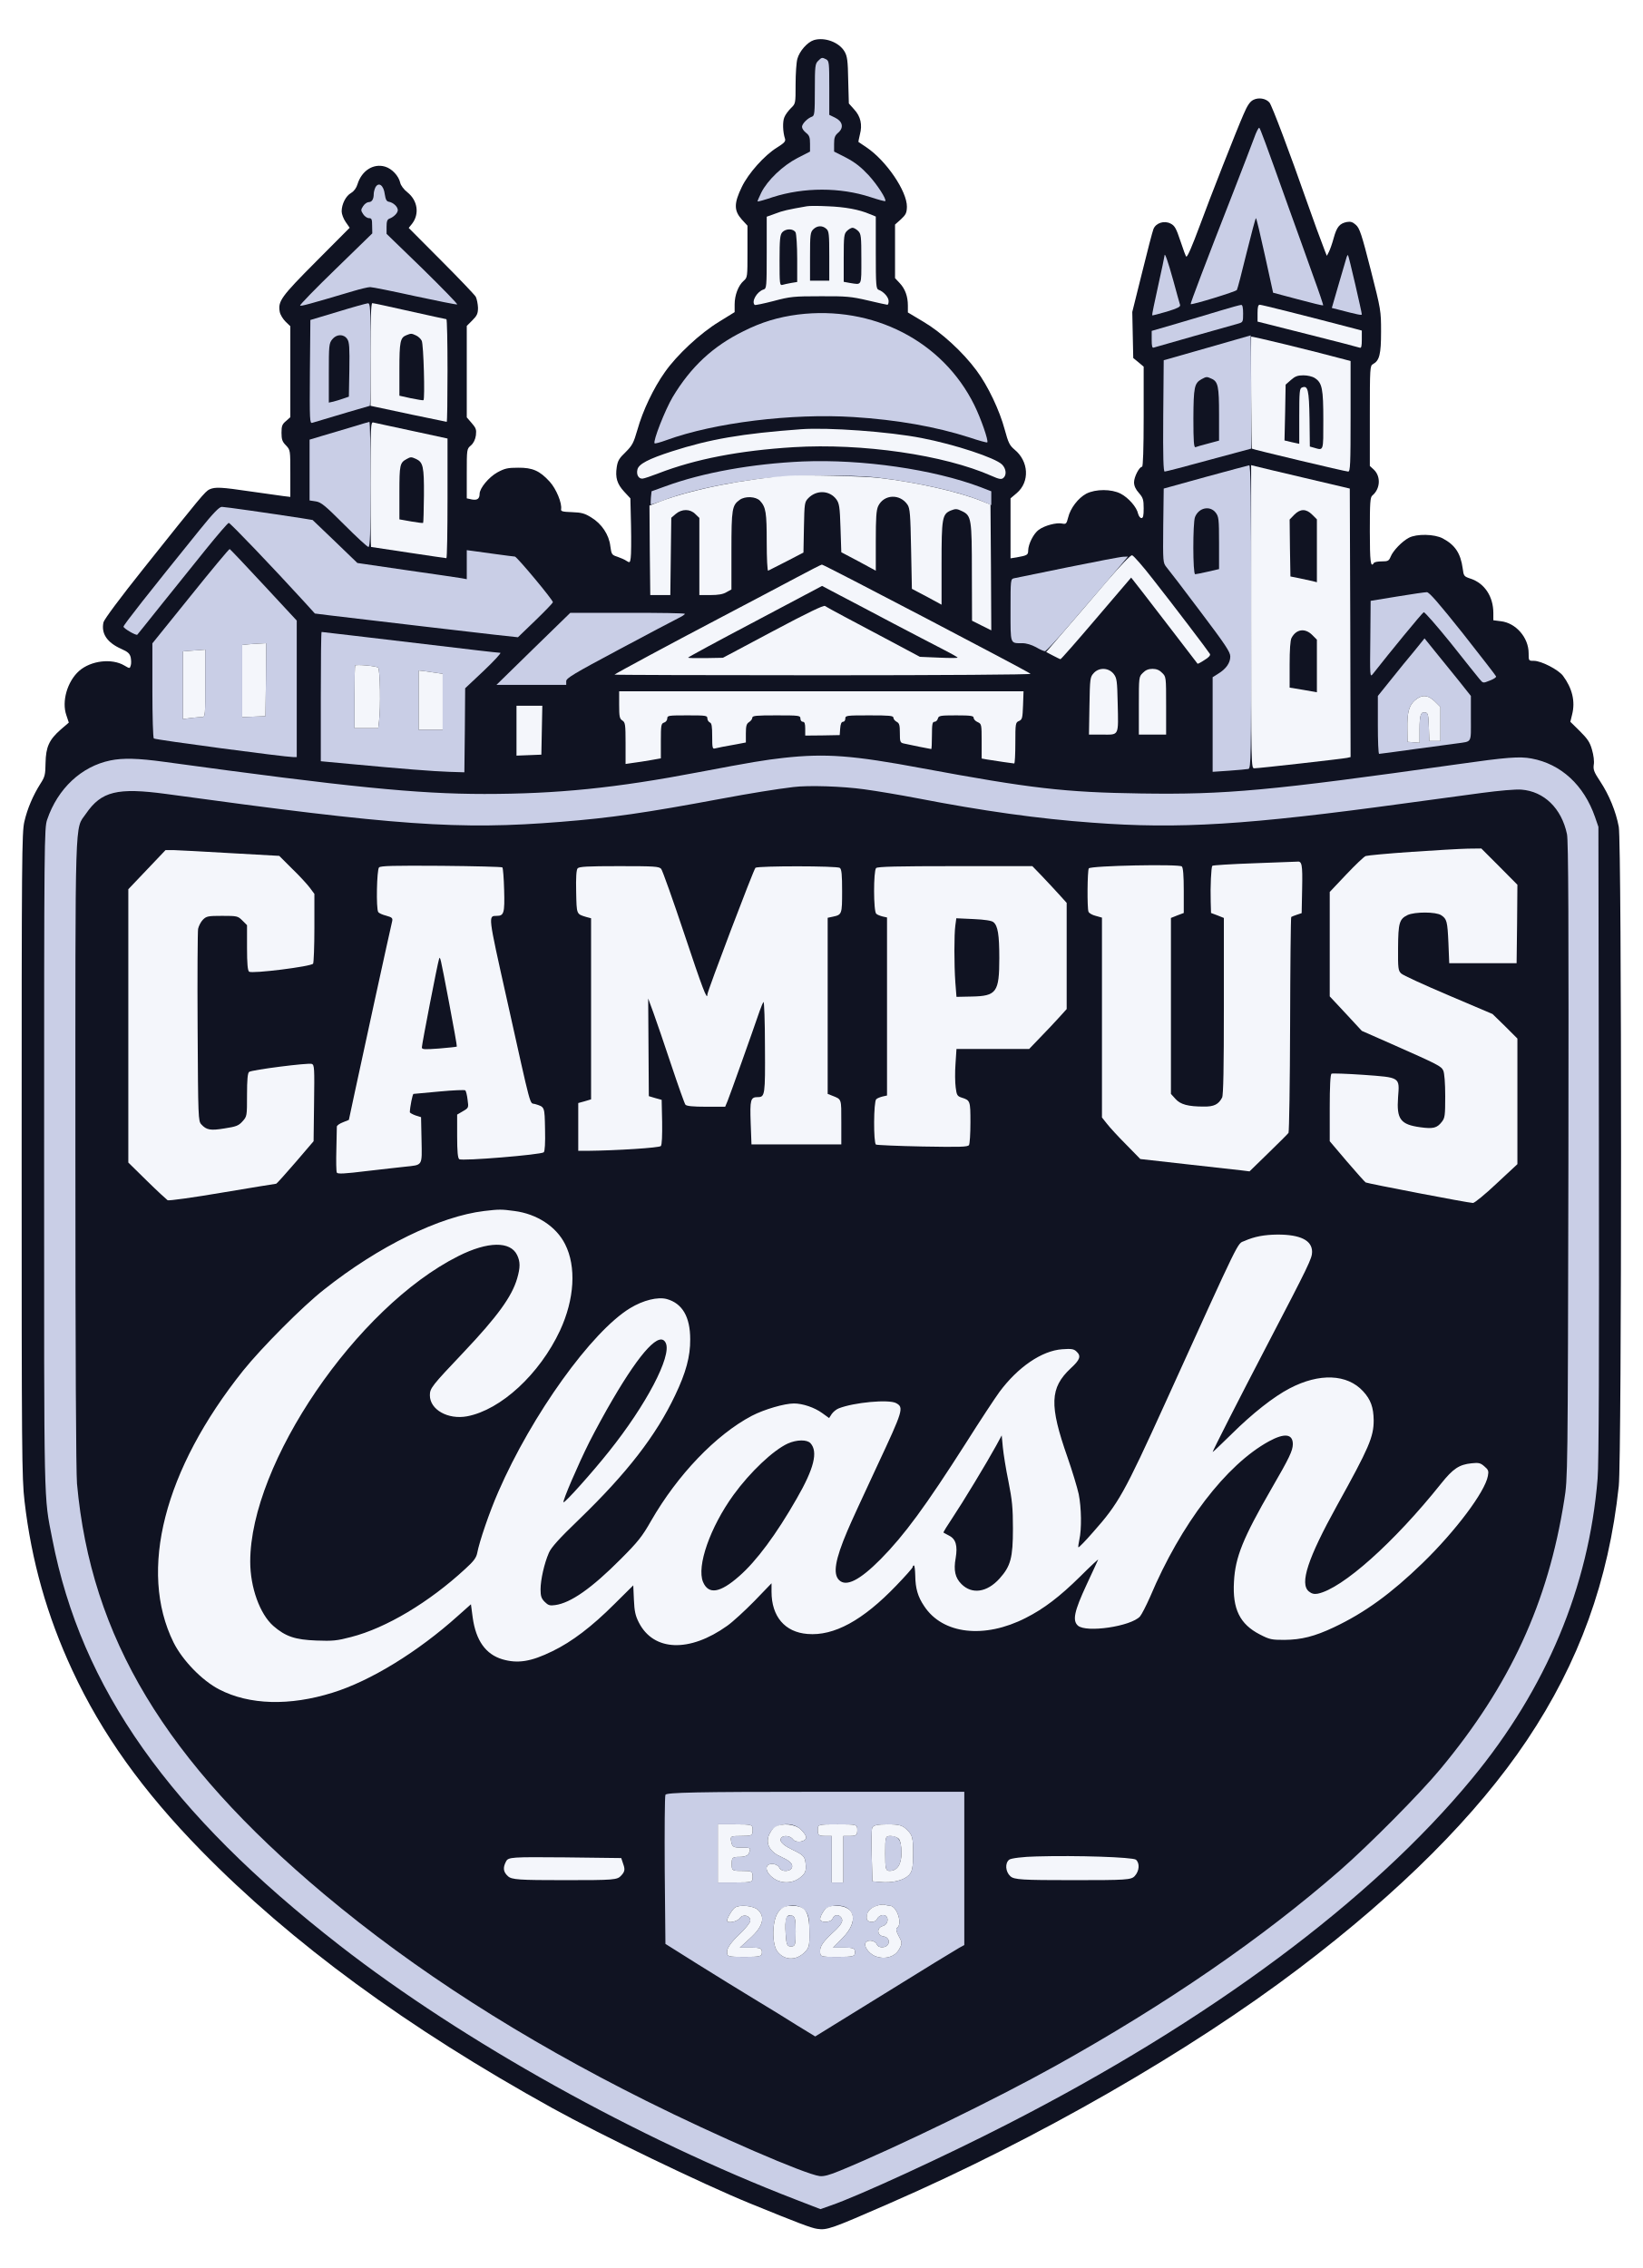
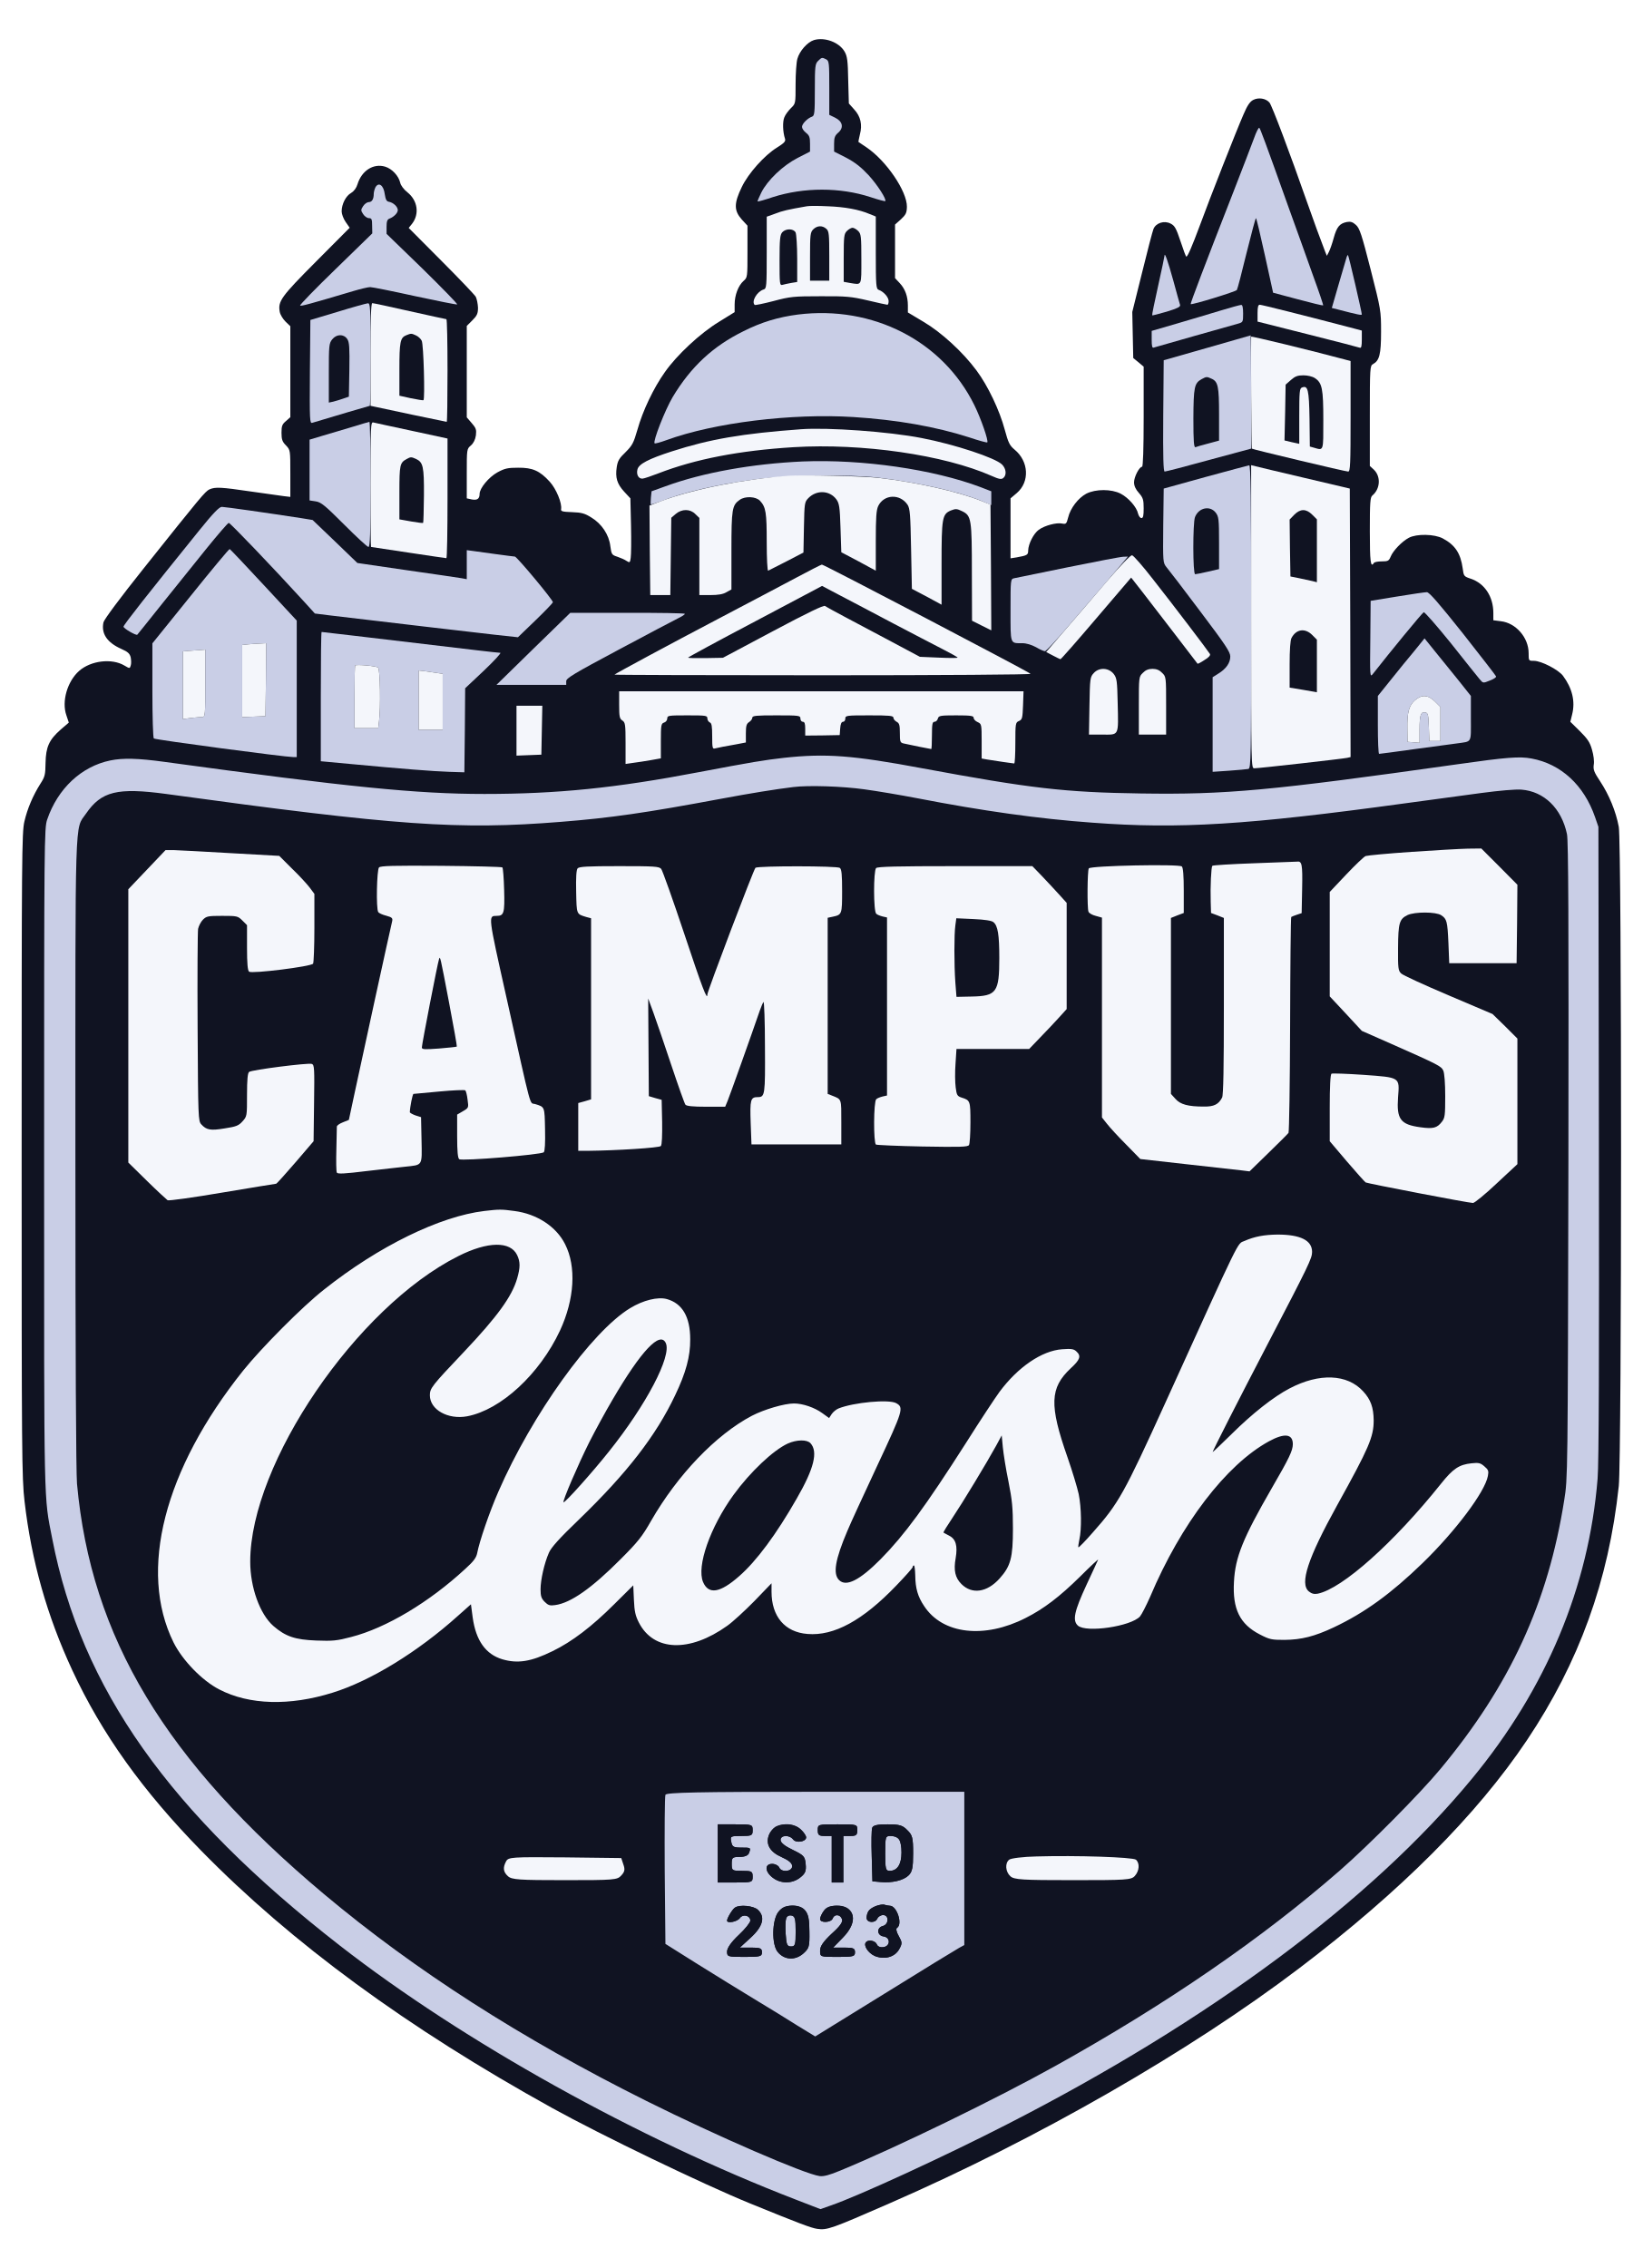
<svg xmlns="http://www.w3.org/2000/svg" viewBox="0 0 1024 1414" width="1024" height="1414" role="img" aria-label="Campus Clash crest">
  <g class="cc-navy" transform="translate(0,1414) scale(0.1,-0.1)" fill="#101322" stroke="none">
    <path d="M5074 13890 c-41 -13 -90 -69 -103 -117 -6 -21 -11 -92 -11 -159 0 -120 0 -120 -29 -148 -16 -16 -35 -41 -41 -57 -12 -27 -10 -92 4 -134 5 -16 -4 -26 -50 -55 -78 -48 -178 -160 -219 -245 -50 -103 -50 -148 0 -204 l35 -38 0 -162 c0 -158 0 -161 -24 -182 -33 -29 -56 -89 -56 -147 l0 -48 -97 -60 c-117 -71 -263 -207 -338 -314 -71 -100 -138 -241 -171 -359 -24 -83 -32 -98 -74 -140 -40 -38 -49 -54 -55 -93 -10 -66 2 -105 46 -153 l39 -42 4 -169 c2 -93 1 -184 -2 -202 -4 -30 -6 -32 -26 -19 -11 8 -37 19 -57 26 -35 11 -37 15 -44 66 -8 71 -54 140 -119 179 -40 25 -60 31 -120 33 -59 2 -70 5 -68 18 7 37 -30 127 -71 172 -62 68 -107 88 -197 87 -64 0 -83 -4 -129 -29 -54 -30 -111 -99 -111 -134 0 -31 -15 -41 -48 -35 l-32 7 0 154 c0 153 0 154 26 176 16 14 27 36 31 63 4 35 1 45 -26 76 l-31 36 0 285 0 285 35 35 c29 29 35 42 35 79 -1 23 -7 54 -14 68 -8 13 -105 115 -216 226 l-202 203 21 26 c47 61 35 145 -29 196 -23 18 -42 44 -45 60 -10 43 -51 87 -94 100 -73 22 -146 -25 -172 -109 -7 -24 -22 -44 -40 -55 -33 -18 -59 -70 -59 -115 0 -16 11 -46 25 -66 l25 -36 -209 -210 c-219 -220 -239 -248 -227 -314 3 -18 20 -45 36 -61 l30 -29 0 -283 0 -284 -27 -24 c-24 -20 -28 -31 -28 -73 0 -42 5 -56 28 -79 27 -29 27 -29 27 -175 l0 -146 -42 5 c-24 3 -116 16 -206 29 -183 27 -220 29 -256 13 -27 -13 -52 -43 -409 -491 -147 -184 -248 -320 -252 -338 -15 -70 22 -126 112 -166 41 -18 52 -29 58 -53 3 -17 4 -39 0 -50 -6 -20 -6 -20 -40 0 -78 46 -208 31 -282 -34 -73 -65 -110 -190 -79 -277 l15 -45 -50 -43 c-73 -64 -93 -109 -95 -208 -1 -74 -4 -87 -32 -130 -46 -73 -81 -154 -100 -236 -16 -68 -17 -220 -17 -2078 0 -1860 1 -2016 18 -2160 43 -371 140 -714 298 -1054 184 -396 439 -752 803 -1124 564 -576 1284 -1104 2191 -1606 302 -167 936 -473 1230 -593 299 -122 383 -154 420 -159 61 -9 87 0 455 161 915 399 1865 944 2550 1464 630 478 1106 954 1419 1421 325 485 510 995 573 1585 19 178 19 4008 0 4110 -18 97 -61 200 -115 282 -40 60 -45 75 -41 105 4 21 -1 60 -11 94 -13 47 -28 68 -76 116 l-59 58 11 45 c21 82 1 164 -57 242 -29 38 -135 93 -181 93 -33 0 -33 0 -33 48 0 97 -80 189 -174 199 l-46 6 0 45 c0 102 -54 185 -141 214 -42 14 -44 16 -50 64 -13 94 -47 146 -124 187 -52 28 -164 30 -212 4 -42 -22 -98 -80 -113 -117 -11 -27 -17 -30 -56 -30 -23 0 -46 -4 -49 -10 -20 -32 -25 7 -25 199 0 177 2 211 16 222 49 41 54 118 9 161 l-25 23 0 312 c0 302 1 313 20 323 40 22 50 61 50 202 0 131 -1 137 -65 388 -56 220 -69 258 -92 278 -20 18 -33 22 -56 18 -45 -9 -63 -30 -82 -99 -9 -34 -23 -73 -30 -87 l-13 -25 -12 30 c-25 64 -73 195 -115 315 -100 286 -216 595 -231 611 -23 26 -68 33 -101 16 -21 -11 -37 -35 -60 -89 -42 -95 -211 -525 -274 -697 -48 -129 -75 -191 -83 -191 -3 0 -19 43 -36 95 -27 81 -36 98 -62 111 -40 21 -92 4 -107 -34 -6 -15 -38 -137 -71 -272 l-61 -245 3 -144 3 -143 33 -27 32 -27 0 -312 c0 -204 -4 -312 -10 -312 -17 0 -50 -63 -50 -97 0 -22 10 -44 30 -66 26 -30 30 -42 30 -96 0 -46 -3 -61 -14 -61 -8 0 -17 13 -21 28 -8 40 -60 99 -108 124 -58 30 -156 30 -215 0 -50 -27 -99 -90 -113 -149 -10 -39 -13 -42 -38 -37 -35 7 -108 -12 -145 -39 -32 -23 -65 -88 -66 -129 0 -28 -6 -31 -72 -43 l-38 -6 0 187 0 187 39 33 c82 70 75 198 -14 271 -31 26 -39 43 -61 124 -32 120 -105 274 -176 369 -84 114 -219 238 -331 304 l-97 58 0 43 c0 57 -17 104 -51 140 l-29 31 0 167 0 167 37 33 c31 29 36 40 37 78 1 96 -128 287 -253 371 -25 17 -47 32 -49 33 -1 1 3 22 9 47 16 60 5 112 -36 156 l-33 37 -4 145 c-2 123 -6 150 -23 179 -34 58 -124 91 -191 71z" />
  </g>
  <g class="cc-accent" transform="translate(0,1414) scale(0.1,-0.1)" fill="#C9CEE6" stroke="none">
    <path d="M5100 13760 c-18 -18 -20 -33 -20 -180 0 -144 -2 -161 -17 -167 -29 -10 -63 -45 -63 -64 0 -10 11 -26 25 -37 21 -16 25 -29 25 -68 l0 -49 -78 -40 c-91 -47 -187 -138 -226 -216 -14 -29 -25 -54 -23 -55 2 -2 45 10 95 27 194 62 420 62 609 0 48 -16 90 -27 92 -25 10 10 -49 102 -105 163 -47 50 -84 79 -139 108 l-75 38 0 48 c0 40 5 52 27 71 35 31 26 70 -22 93 l-35 17 0 168 c0 155 -1 168 -19 178 -26 13 -28 13 -51 -10z" />
    <path d="M7818 13278 c-15 -40 -72 -190 -128 -333 -177 -452 -270 -698 -267 -701 6 -7 282 78 288 88 4 6 31 109 60 229 30 120 56 219 59 219 3 0 28 -105 56 -233 l51 -232 154 -41 c85 -23 156 -40 158 -38 2 2 -26 85 -63 186 -36 101 -103 289 -150 418 -153 429 -178 495 -185 503 -4 4 -19 -25 -33 -65z" />
    <path d="M2340 12971 c-5 -11 -10 -29 -10 -40 0 -32 -11 -51 -31 -51 -10 0 -26 -11 -35 -25 -15 -23 -15 -27 0 -50 9 -14 25 -25 36 -25 17 0 20 -7 20 -47 l1 -48 -228 -222 c-125 -121 -225 -224 -222 -228 6 -5 51 7 334 91 44 13 90 24 103 24 13 0 138 -25 278 -56 140 -30 259 -54 264 -52 5 2 -92 101 -215 222 l-225 218 0 44 c0 33 4 46 18 51 27 10 52 35 52 53 0 21 -28 47 -55 52 -15 2 -21 14 -26 46 -7 58 -39 80 -59 43z" />
    <path d="M7260 12546 c0 -5 -18 -90 -40 -189 -22 -99 -39 -181 -37 -183 1 -2 42 9 91 23 68 21 86 30 83 42 -3 9 -22 77 -42 151 -34 122 -54 180 -55 156z" />
    <path d="M8396 12539 c-2 -8 -24 -83 -49 -167 l-44 -152 36 -9 c126 -33 151 -38 151 -31 0 13 -81 365 -86 369 -2 2 -5 -2 -8 -10z" />
    <path d="M2105 12196 l-170 -51 -3 -323 c-2 -305 -1 -323 15 -318 126 38 356 106 359 106 2 0 4 144 4 320 0 298 -1 320 -17 319 -10 -1 -94 -24 -188 -53z m60 -170 c13 -19 15 -53 13 -191 l-3 -168 -35 -12 c-19 -7 -47 -15 -62 -19 l-28 -6 0 183 c0 171 1 186 21 211 27 34 72 35 94 2z" />
    <path d="M7610 12204 c-63 -19 -186 -56 -272 -81 l-158 -46 0 -55 c0 -40 3 -53 13 -49 7 2 121 35 252 72 132 37 255 72 273 77 31 9 32 10 32 63 0 38 -4 55 -12 54 -7 0 -65 -16 -128 -35z" />
    <path d="M4975 12179 c-123 -16 -227 -47 -340 -104 -191 -94 -328 -222 -441 -410 -47 -79 -125 -277 -113 -289 2 -3 36 6 74 20 299 109 780 168 1165 144 271 -17 514 -60 723 -127 59 -20 110 -34 112 -31 9 9 -39 148 -81 233 -197 399 -632 622 -1099 564z" />
    <path d="M7525 11971 l-270 -77 -3 -347 c-2 -261 1 -347 9 -347 7 0 131 32 276 72 l263 71 0 354 c-1 194 -2 353 -3 352 -1 0 -123 -35 -272 -78z m28 -192 c41 -18 47 -49 47 -223 l0 -163 -67 -18 c-38 -10 -74 -20 -80 -23 -10 -3 -13 37 -13 179 1 196 6 220 51 245 30 16 32 17 62 3z" />
    <path d="M2185 11475 c-60 -18 -143 -43 -182 -54 l-73 -22 0 -189 0 -190 39 -6 c33 -5 58 -26 177 -145 76 -76 144 -139 151 -139 10 0 13 82 13 390 0 215 -3 390 -7 390 -5 -1 -57 -16 -118 -35z" />
    <path d="M5005 11263 c-314 -14 -623 -69 -857 -155 l-86 -31 -4 -39 c-2 -22 -2 -41 0 -43 2 -1 30 8 63 20 142 56 344 103 584 136 193 27 590 32 770 11 246 -30 497 -86 638 -143 l67 -28 0 43 0 43 -67 26 c-294 111 -738 175 -1108 160z" />
    <path d="M7515 11166 l-260 -72 -3 -231 c-2 -230 -2 -231 21 -260 13 -15 108 -139 210 -275 157 -208 187 -253 187 -281 0 -40 -26 -77 -75 -107 l-35 -22 0 -295 0 -295 103 7 c56 4 110 9 120 11 16 5 17 59 17 950 0 749 -3 944 -12 943 -7 -1 -130 -34 -273 -73z m64 -222 c19 -25 21 -40 21 -190 l0 -162 -69 -16 c-39 -9 -75 -16 -80 -16 -15 0 -15 319 -1 356 23 59 93 74 129 28z" />
    <path d="M1242 10833 c-320 -396 -472 -589 -472 -600 0 -11 79 -57 86 -50 1 1 69 85 150 187 82 102 208 258 279 347 72 89 135 162 141 163 10 0 279 -282 468 -489 l69 -76 96 -12 c318 -38 898 -106 1023 -120 l147 -16 108 104 c59 57 109 109 110 114 3 12 -225 285 -237 285 -5 0 -58 7 -117 15 -59 8 -125 17 -145 20 l-38 5 0 -90 0 -91 -32 6 c-18 3 -172 26 -342 50 l-308 45 -139 134 -140 134 -67 11 c-207 32 -480 71 -499 71 -16 0 -53 -38 -141 -147z" />
    <path d="M1188 10424 l-238 -295 0 -294 c0 -162 4 -296 9 -299 13 -9 820 -116 868 -116 l23 0 0 426 0 425 -206 222 c-113 122 -209 223 -212 224 -4 1 -114 -131 -244 -293z m470 -521 l-3 -228 -72 -3 -73 -3 0 225 0 225 38 4 c20 2 54 4 75 5 l37 2 -2 -227z m-378 -23 c0 -193 -1 -210 -17 -210 -10 0 -42 -3 -70 -6 l-53 -7 0 211 0 211 48 4 c26 2 57 4 70 5 l22 2 0 -210z" />
    <path d="M6660 10604 c-173 -35 -325 -66 -337 -69 -23 -5 -23 -7 -23 -199 0 -216 -4 -206 73 -206 26 0 58 -10 86 -25 23 -14 49 -25 56 -25 6 0 73 71 147 158 74 86 166 193 204 237 38 44 91 106 118 138 l48 57 -28 -1 c-16 0 -171 -30 -344 -65z" />
    <path d="M8710 10421 l-165 -27 -2 -239 c-3 -230 -2 -239 15 -218 104 133 309 383 318 386 5 3 82 -85 170 -194 87 -110 168 -211 179 -224 21 -25 21 -25 63 -8 24 9 41 20 39 26 -1 5 -95 125 -207 268 -150 188 -210 258 -225 257 -11 0 -94 -12 -185 -27z" />
    <path d="M3325 10095 l-230 -225 218 0 217 0 0 23 c0 19 47 47 328 197 180 96 346 184 369 195 23 11 42 23 43 28 0 4 -161 7 -357 6 l-358 0 -230 -224z" />
    <path d="M2000 9797 l0 -403 183 -17 c319 -30 519 -46 617 -49 l95 -3 3 262 2 262 117 110 c64 61 110 111 102 111 -8 0 -70 7 -139 15 -740 88 -972 115 -975 115 -3 0 -5 -181 -5 -403z m357 181 c13 -10 17 -252 6 -335 l-5 -43 -74 0 -74 0 0 193 c0 107 2 196 4 198 8 8 131 -3 143 -13z m371 -34 l32 -5 0 -174 0 -175 -75 0 -75 0 0 185 0 185 43 -5 c23 -4 57 -8 75 -11z" />
    <path d="M8818 10082 c-36 -42 -101 -123 -146 -179 l-82 -102 0 -180 c0 -100 3 -181 8 -181 4 0 105 13 224 30 120 16 237 32 260 35 97 14 88 -2 88 156 l0 140 -77 97 c-43 53 -108 134 -145 179 l-67 83 -63 -78z m128 -316 l34 -34 0 -106 0 -106 -35 0 -34 0 -3 87 c-3 77 -5 88 -22 91 -28 6 -36 -15 -36 -106 l0 -83 -37 3 -38 3 -1 78 c-2 104 9 146 46 180 43 38 83 36 126 -7z" />
    <path d="M4885 9415 c-122 -14 -196 -26 -528 -89 -518 -99 -884 -136 -1337 -136 -420 0 -849 43 -1994 200 -167 23 -260 25 -338 9 -180 -37 -328 -175 -394 -369 -18 -53 -19 -122 -19 -2110 0 -2226 -3 -2098 51 -2375 181 -932 729 -1707 1793 -2535 770 -599 1857 -1204 2846 -1585 l150 -58 65 23 c172 59 711 307 1095 504 1266 647 2275 1397 2902 2157 463 561 728 1194 783 1870 8 92 10 750 8 2099 l-3 1965 -21 61 c-69 199 -212 331 -396 365 -75 14 -154 8 -463 -36 -1168 -165 -1444 -190 -1971 -182 -479 7 -690 32 -1364 157 -433 81 -602 94 -865 65z m503 -196 c81 -11 228 -36 327 -55 412 -80 762 -129 1095 -153 542 -41 966 -14 1945 120 160 22 376 51 480 65 112 15 215 24 250 21 141 -11 250 -116 284 -277 9 -42 11 -537 9 -2035 -4 -1977 -4 -1980 -26 -2117 -101 -641 -338 -1155 -772 -1677 -124 -150 -443 -472 -625 -631 -486 -424 -1078 -832 -1775 -1220 -370 -206 -986 -506 -1340 -652 -69 -29 -105 -38 -130 -35 -92 12 -640 249 -1079 468 -780 389 -1446 816 -2011 1290 -990 831 -1453 1600 -1540 2559 -6 75 -10 794 -10 2060 0 2158 -5 2014 66 2117 96 140 196 164 500 123 1440 -198 1824 -225 2459 -174 314 25 529 56 1000 144 182 34 342 60 450 73 94 12 307 5 443 -14z" />
    <g class="cc-pennant" transform="translate(5120.0,2360.0) scale(1.45) translate(-5155.0,-6360.0)">
      <path d="M4485 6767 c-3 -7 -4 -154 -3 -327 l3 -314 140 -88 c77 -48 187 -116 245 -151 58 -35 140 -85 182 -112 l77 -47 298 184 c164 102 308 190 321 197 l22 12 0 329 0 330 -640 0 c-506 0 -642 -3 -645 -13z m375 -152 c0 -23 -3 -25 -49 -25 -46 0 -48 -1 -43 -25 4 -22 10 -25 43 -25 42 0 42 0 33 -24 -4 -10 -18 -16 -40 -16 -31 0 -34 -3 -34 -30 0 -29 2 -30 45 -30 41 0 45 -2 45 -25 0 -24 -2 -25 -75 -25 l-75 0 0 125 0 125 75 0 c73 0 75 -1 75 -25z m207 3 c13 -12 23 -27 23 -34 0 -19 -43 -26 -56 -9 -16 21 -54 19 -54 -2 0 -12 19 -27 53 -43 47 -23 52 -28 55 -61 3 -30 -2 -41 -24 -58 -34 -27 -84 -27 -118 0 -34 26 -35 59 -2 59 13 0 26 -7 30 -15 9 -23 56 -19 56 5 0 13 -14 25 -45 39 -51 22 -70 56 -55 95 18 49 96 63 137 24z m243 -3 c0 -21 -5 -25 -30 -25 l-30 0 0 -100 0 -100 -25 0 -25 0 0 100 0 100 -30 0 c-25 0 -30 4 -30 25 0 25 1 25 85 25 84 0 85 0 85 -25z m215 0 c22 -21 25 -33 25 -100 0 -61 -4 -79 -19 -94 -22 -22 -71 -34 -122 -29 l-34 3 -3 108 c-2 59 -1 114 2 122 4 11 22 15 66 15 51 0 65 -4 85 -25z m-75 -325 c30 0 56 -79 31 -95 -6 -3 -3 -18 7 -35 15 -27 16 -32 2 -57 -19 -34 -63 -46 -105 -29 -29 13 -51 47 -37 60 11 12 40 5 46 -10 3 -9 15 -14 28 -12 31 4 31 42 1 46 -29 4 -31 38 -3 45 26 7 27 47 1 47 -10 0 -21 -7 -25 -15 -8 -21 -46 -19 -46 3 0 9 4 22 8 29 10 16 54 33 70 27 8 -2 17 -4 22 -4z m-568 -17 c33 -30 23 -71 -29 -119 l-48 -44 48 0 c40 0 47 -3 47 -20 0 -18 -7 -20 -75 -20 -72 0 -75 1 -75 23 0 15 18 41 50 71 28 26 50 54 50 62 0 22 -31 30 -45 11 -11 -16 -55 -24 -55 -11 0 11 23 49 34 56 20 14 79 8 98 -9z m203 -3 c15 -16 19 -37 19 -91 1 -66 -1 -72 -28 -96 -35 -29 -80 -26 -108 8 -27 32 -25 138 3 173 26 33 86 37 114 6z m189 4 c30 -29 20 -74 -26 -121 l-42 -43 47 0 c40 0 47 -3 47 -20 0 -18 -7 -20 -75 -20 -75 0 -75 0 -75 27 0 19 14 39 50 73 37 33 49 51 44 63 -8 21 -33 22 -40 2 -7 -18 -54 -20 -54 -2 0 7 7 23 16 35 18 27 84 31 108 6z" />
      <path d="M5430 6515 c0 -67 2 -75 19 -75 33 0 51 28 51 79 0 52 -12 71 -47 71 -22 0 -23 -3 -23 -75z" />
      <path d="M5004 6237 c-3 -8 -4 -39 -2 -68 3 -46 6 -54 23 -54 18 0 20 7 20 65 0 54 -3 65 -18 68 -9 2 -20 -3 -23 -11z" />
    </g>
  </g>
  <g class="cc-cream" transform="translate(0,1414) scale(0.1,-0.1)" fill="#F4F6FB" stroke="none">
    <path d="M5030 12854 c-120 -21 -151 -28 -197 -46 l-53 -19 0 -224 c0 -216 -1 -224 -20 -230 -41 -13 -77 -75 -55 -96 2 -3 55 8 117 24 104 28 127 30 293 30 161 1 192 -2 295 -26 63 -15 118 -27 122 -27 5 0 8 10 8 23 0 24 -31 59 -62 70 -16 6 -18 26 -18 232 l0 225 -37 15 c-67 29 -156 45 -263 49 -58 3 -116 3 -130 0z m122 -141 c16 -14 18 -34 18 -170 l0 -153 -60 0 -60 0 0 150 c0 137 2 152 20 170 24 24 57 26 82 3z m198 -13 c18 -18 20 -33 20 -175 0 -172 5 -161 -72 -149 l-38 7 0 148 c0 136 2 151 20 169 11 11 27 20 35 20 8 0 24 -9 35 -20z m-390 -9 c5 -11 10 -84 10 -164 l0 -145 -37 -6 c-21 -4 -46 -9 -55 -12 -17 -5 -18 7 -18 152 0 132 3 160 17 176 22 24 69 24 83 -1z" />
    <path d="M2310 11930 l0 -320 23 -5 c38 -9 448 -95 452 -95 3 0 5 144 5 320 0 176 -3 320 -7 320 -4 0 -107 23 -229 50 -122 28 -227 50 -233 50 -8 0 -11 -97 -11 -320z m283 119 c14 -6 30 -21 36 -33 12 -21 21 -365 11 -371 -3 -2 -38 4 -78 12 l-72 16 0 164 c0 171 5 198 43 213 30 12 32 12 60 -1z" />
    <path d="M7840 12188 l0 -53 313 -79 c171 -43 318 -81 325 -84 9 -3 12 11 12 52 l0 55 -37 10 c-320 84 -587 151 -599 151 -10 0 -14 -13 -14 -52z" />
    <path d="M7800 12041 c-2 -50 1 -696 4 -698 5 -5 584 -143 601 -143 13 0 15 44 15 345 l0 344 -37 10 c-209 56 -583 147 -583 142z m397 -258 c46 -30 53 -66 53 -263 0 -197 3 -189 -59 -171 l-25 7 -2 173 c-3 182 -10 210 -47 195 -15 -5 -17 -26 -17 -179 l0 -172 -46 10 -46 11 4 174 3 174 33 29 c26 23 42 29 78 29 25 0 56 -7 71 -17z" />
    <path d="M2310 11121 c0 -215 1 -391 3 -391 1 0 106 -16 232 -35 127 -19 233 -35 238 -35 4 0 7 168 7 373 l0 373 -222 48 c-123 26 -231 50 -240 52 -17 5 -18 -18 -18 -385z m283 158 c45 -21 51 -47 50 -227 -1 -92 -3 -169 -5 -172 -2 -2 -36 2 -75 9 l-73 13 0 167 c0 174 3 186 45 209 25 14 29 14 58 1z" />
    <path d="M4995 11464 c-369 -27 -570 -62 -806 -138 -146 -47 -207 -79 -215 -113 -8 -32 7 -59 32 -57 11 1 55 16 99 33 230 89 504 142 842 163 428 26 939 -48 1235 -179 47 -21 61 -23 73 -13 22 18 18 58 -8 84 -43 42 -294 125 -501 165 -204 40 -584 67 -751 55z" />
    <path d="M7800 10295 c0 -944 0 -945 20 -945 29 0 550 59 578 65 l22 5 -2 837 -3 837 -280 66 c-154 36 -292 69 -307 73 l-28 7 0 -945z m381 636 l29 -29 0 -196 0 -196 -27 7 c-16 3 -53 12 -83 18 l-55 11 -3 177 -2 178 29 30 c38 38 74 38 112 0z m0 -750 l29 -29 0 -164 0 -164 -85 15 -85 14 0 144 c0 91 4 152 12 166 29 55 84 63 129 18z" />
    <path d="M4920 11174 c-282 -20 -606 -85 -803 -160 l-68 -26 2 -279 3 -279 62 0 63 0 3 241 3 241 28 24 c38 32 90 32 122 -1 l25 -24 0 -241 0 -240 69 0 c48 0 79 5 100 18 l31 17 0 243 c0 260 4 282 52 316 34 24 100 21 126 -6 37 -40 42 -73 42 -259 0 -100 4 -179 9 -177 4 2 56 28 114 58 l106 55 3 157 c3 153 4 158 28 183 52 52 132 48 174 -8 18 -25 22 -46 26 -179 l5 -151 108 -57 107 -58 0 185 c0 146 3 192 15 218 36 74 136 78 183 8 15 -23 18 -61 22 -275 l5 -249 93 -49 92 -50 0 254 c0 286 4 310 57 333 31 12 38 12 71 -4 58 -28 61 -48 61 -385 l1 -298 60 -30 60 -30 -2 392 -3 392 -60 24 c-138 56 -400 115 -630 142 -95 12 -471 20 -565 14z" />
    <path d="M6899 10514 c-79 -93 -196 -229 -260 -303 l-117 -136 42 -22 c22 -12 44 -22 47 -23 4 0 105 115 224 255 l217 254 72 -92 c63 -81 336 -437 342 -445 1 -2 21 8 43 23 27 16 39 30 34 38 -11 19 -229 306 -356 467 -62 80 -120 146 -129 148 -10 2 -68 -59 -159 -164z" />
    <path d="M4965 10539 c-82 -44 -301 -159 -485 -256 -303 -159 -639 -340 -649 -349 -2 -2 582 -4 1299 -4 739 0 1300 4 1295 9 -19 17 -1288 681 -1301 681 -5 0 -76 -37 -159 -81z m610 -289 c127 -66 267 -140 313 -163 45 -23 82 -44 82 -47 0 -3 -53 -3 -117 0 l-118 5 -180 96 c-99 53 -229 122 -290 154 -60 32 -115 62 -122 67 -8 6 -110 -43 -324 -157 l-312 -166 -109 -2 c-59 -1 -108 0 -108 3 0 3 188 105 418 226 l417 221 110 -58 c61 -32 214 -112 340 -179z" />
    <path d="M1548 10123 l-38 -4 0 -225 0 -225 73 3 72 3 3 228 2 227 -37 -2 c-21 -1 -55 -3 -75 -5z" />
    <path d="M1188 10083 l-48 -4 0 -211 0 -211 53 7 c28 3 60 6 70 6 16 0 17 17 17 210 l0 210 -22 -2 c-13 -1 -44 -3 -70 -5z" />
    <path d="M2214 9991 c-2 -2 -4 -91 -4 -198 l0 -193 74 0 74 0 5 43 c11 83 7 325 -6 335 -12 10 -135 21 -143 13z" />
    <path d="M6820 9945 c-24 -26 -25 -31 -28 -206 l-3 -179 85 0 c104 0 99 -12 94 198 -3 134 -5 154 -24 179 -30 40 -90 44 -124 8z" />
    <path d="M7125 9945 c-25 -24 -25 -26 -25 -205 l0 -180 85 0 85 0 0 180 c0 179 0 181 -25 205 -16 17 -35 25 -60 25 -25 0 -44 -8 -60 -25z" />
    <path d="M2610 9775 l0 -185 75 0 75 0 0 175 0 174 -32 5 c-18 3 -52 7 -75 11 l-43 5 0 -185z" />
    <path d="M3860 9745 c0 -74 3 -86 20 -97 18 -12 20 -24 20 -142 l0 -129 48 7 c26 3 75 11 110 17 l62 11 0 108 c0 100 2 109 20 115 11 3 20 15 20 26 0 18 8 19 125 19 116 0 125 -1 125 -19 0 -10 7 -21 15 -25 12 -4 15 -24 15 -86 0 -73 2 -81 18 -76 9 2 31 7 47 10 17 3 56 10 88 16 l57 11 0 57 c0 46 4 60 20 70 11 7 20 19 20 27 0 13 24 15 150 15 143 0 150 -1 150 -20 0 -11 7 -20 15 -20 11 0 15 -11 15 -43 l0 -43 108 1 107 2 3 41 c2 29 8 42 18 42 8 0 14 9 14 20 0 19 7 20 150 20 125 0 150 -2 150 -15 0 -8 9 -19 20 -25 17 -9 20 -21 20 -70 0 -54 2 -60 23 -65 34 -8 168 -35 173 -35 2 0 4 38 4 85 0 71 3 85 16 85 9 0 18 9 21 20 5 18 14 20 114 20 91 0 109 -3 109 -15 0 -9 11 -21 25 -27 24 -11 25 -14 25 -119 l0 -108 33 -6 c57 -9 162 -25 170 -25 4 0 7 57 7 128 0 122 1 128 23 137 20 9 22 18 25 98 l3 87 -1261 0 -1260 0 0 -85z" />
    <path d="M8820 9773 c-37 -34 -48 -76 -46 -180 l1 -78 38 -3 37 -3 0 83 c0 91 8 112 36 106 17 -3 19 -14 22 -91 l3 -87 34 0 35 0 0 106 0 106 -34 34 c-43 43 -83 45 -126 7z" />
    <path d="M3220 9584 l0 -155 78 3 77 3 3 153 3 152 -81 0 -80 0 0 -156z" />
    <path d="M8800 8829 c-146 -10 -274 -22 -286 -26 -11 -4 -66 -57 -122 -116 l-102 -108 0 -326 0 -325 100 -107 100 -108 177 -78 c305 -135 318 -142 331 -170 7 -16 12 -78 12 -159 0 -121 -2 -136 -21 -160 -30 -39 -54 -45 -134 -34 -124 17 -149 50 -139 187 10 127 15 123 -218 140 -103 7 -191 10 -197 7 -7 -5 -11 -77 -11 -214 l0 -207 106 -125 c59 -69 112 -128 118 -132 13 -7 642 -128 669 -128 10 0 76 54 147 121 l130 121 0 392 0 391 -77 77 -78 76 -275 117 c-151 64 -284 125 -295 136 -18 18 -20 32 -19 159 1 156 8 180 59 205 45 21 177 21 210 -1 35 -23 39 -38 45 -174 l5 -125 210 0 210 0 3 245 2 244 -112 113 -113 113 -85 -1 c-47 -1 -204 -10 -350 -20z" />
    <path d="M916 8718 l-116 -122 0 -852 0 -852 116 -114 c63 -62 122 -116 129 -121 8 -4 161 17 342 48 180 30 331 55 335 55 3 0 57 60 120 133 l113 132 3 238 c3 217 2 238 -14 244 -22 8 -375 -37 -391 -50 -9 -7 -13 -48 -13 -143 0 -132 0 -134 -28 -165 -24 -27 -39 -33 -111 -44 -89 -15 -114 -10 -146 25 -19 21 -20 38 -23 604 -2 319 0 596 3 615 4 18 17 44 30 57 22 22 32 24 120 24 93 0 98 -1 126 -29 l29 -29 0 -140 c0 -100 4 -143 13 -150 17 -14 387 32 399 50 4 7 8 108 8 224 l0 211 -29 39 c-16 21 -65 75 -110 118 l-80 80 -303 17 c-167 10 -326 18 -355 19 l-51 0 -116 -122z" />
    <path d="M7820 8758 c-140 -5 -258 -12 -262 -16 -7 -8 -13 -128 -10 -225 l2 -69 40 -15 40 -16 0 -549 c0 -385 -3 -556 -11 -571 -22 -42 -50 -57 -114 -56 -98 0 -146 13 -177 48 l-28 31 0 549 0 548 40 16 40 15 0 139 c0 95 -4 143 -12 151 -16 16 -569 5 -580 -12 -9 -13 -11 -248 -2 -270 3 -9 24 -21 45 -26 l39 -11 0 -623 0 -623 31 -39 c17 -22 70 -80 119 -129 l89 -91 293 -33 c161 -18 314 -35 340 -38 l48 -6 117 114 c65 63 122 120 126 126 4 7 9 312 10 677 1 365 4 666 7 669 3 2 19 9 35 14 l30 10 3 153 c3 153 -1 173 -33 168 -5 0 -125 -5 -265 -10z" />
    <path d="M2363 8732 c-14 -15 -19 -257 -5 -278 4 -7 26 -17 50 -23 36 -10 41 -15 37 -34 -11 -44 -197 -896 -233 -1066 l-37 -173 -37 -15 c-21 -8 -38 -20 -38 -27 0 -6 -2 -70 -3 -143 -2 -72 -1 -137 3 -144 6 -9 48 -7 186 10 99 11 206 24 239 27 112 12 106 2 103 166 l-3 143 -35 11 c-19 7 -35 16 -35 20 1 33 17 114 23 114 4 0 77 7 162 15 85 8 157 11 161 7 4 -4 11 -30 14 -58 7 -50 7 -51 -29 -72 l-36 -21 0 -134 c0 -96 4 -137 13 -144 16 -13 512 28 527 43 7 7 10 58 8 144 -3 143 -1 138 -63 157 -35 10 -17 -57 -176 657 -118 528 -116 515 -62 516 45 0 50 18 46 161 -2 74 -7 137 -11 141 -4 4 -175 8 -381 10 -300 2 -377 0 -388 -10z m437 -845 c28 -148 50 -270 48 -272 -2 -2 -51 -7 -110 -12 -94 -7 -108 -6 -108 7 0 19 99 530 107 550 7 21 6 26 63 -273z" />
    <path d="M3601 8726 c-8 -9 -11 -57 -9 -146 3 -143 1 -138 63 -157 l30 -8 0 -565 0 -564 -40 -12 -40 -11 0 -149 0 -149 55 0 c186 2 451 19 460 30 7 8 9 66 8 150 l-3 138 -40 11 -40 12 -2 304 -2 305 33 -90 c18 -49 68 -196 111 -325 43 -129 83 -241 88 -247 7 -9 45 -13 129 -13 l119 0 15 36 c13 31 151 418 201 564 9 25 19 49 23 53 4 5 9 -120 9 -278 2 -304 0 -315 -45 -315 -45 0 -49 -16 -44 -161 l5 -134 280 0 280 0 0 139 c0 149 3 141 -57 165 l-28 11 0 549 0 549 33 7 c56 12 57 16 57 160 0 101 -3 135 -14 144 -15 13 -506 13 -526 1 -10 -6 -300 -770 -300 -790 0 -43 -32 42 -144 378 -71 213 -136 395 -144 405 -14 15 -39 17 -262 17 -199 0 -250 -3 -259 -14z" />
    <path d="M5462 8728 c-17 -17 -17 -272 1 -285 6 -6 24 -13 40 -17 l27 -6 0 -555 0 -555 -27 -6 c-16 -4 -34 -11 -40 -17 -17 -13 -18 -273 -2 -283 6 -3 137 -9 291 -12 233 -4 281 -3 289 9 5 8 9 71 9 140 0 136 -1 139 -55 156 -27 9 -31 15 -37 64 -4 30 -5 96 -1 147 l6 92 226 0 227 0 70 73 c38 39 91 95 117 124 l47 52 0 331 0 331 -47 52 c-26 29 -74 80 -107 115 l-60 62 -481 0 c-361 0 -484 -3 -493 -12z m731 -337 c28 -22 37 -79 37 -224 0 -214 -17 -237 -173 -240 l-94 -2 -7 89 c-8 113 -8 300 0 357 l6 44 108 -5 c69 -3 113 -10 123 -19z" />
    <path d="M3019 6590 c-276 -33 -658 -219 -999 -490 -134 -105 -390 -363 -504 -505 -493 -617 -655 -1247 -434 -1695 56 -112 178 -238 285 -293 187 -97 439 -104 707 -20 236 73 532 255 781 479 l81 72 11 -83 c20 -143 81 -229 185 -260 96 -28 179 -15 313 51 120 58 245 153 386 294 l117 116 4 -90 c3 -73 10 -101 31 -142 92 -180 316 -188 551 -20 34 24 109 93 169 154 l107 111 0 -53 c0 -154 83 -252 224 -263 165 -14 345 84 554 302 56 58 102 110 102 115 0 6 3 10 8 10 4 0 7 -28 8 -63 1 -80 16 -132 56 -191 115 -175 375 -205 633 -73 113 57 212 133 338 257 65 65 116 112 113 106 -2 -6 -35 -76 -72 -156 -77 -166 -89 -223 -54 -255 52 -46 330 -5 387 57 11 13 39 68 63 122 192 455 474 824 741 970 97 53 149 47 149 -18 -1 -41 -21 -84 -133 -277 -178 -309 -226 -427 -234 -580 -10 -171 37 -265 161 -329 62 -32 74 -34 154 -34 106 1 188 22 307 78 193 91 358 211 554 401 205 199 389 444 407 543 6 31 3 39 -22 60 -24 21 -35 24 -80 19 -77 -8 -115 -33 -190 -127 -294 -368 -616 -655 -769 -686 -22 -4 -38 0 -55 14 -59 48 -7 206 176 537 199 359 228 426 228 530 -1 80 -18 129 -66 181 -99 108 -273 115 -458 18 -100 -52 -233 -157 -362 -285 -65 -64 -118 -114 -118 -112 0 8 162 326 335 658 266 510 285 550 285 590 0 72 -73 108 -215 108 -83 -1 -144 -12 -207 -40 -46 -20 -14 46 -492 -1007 -258 -568 -293 -630 -452 -809 -47 -54 -88 -96 -91 -94 -2 3 1 24 6 48 15 65 13 200 -4 284 -9 41 -40 144 -70 230 -114 325 -110 432 20 554 59 54 67 77 35 106 -16 15 -32 17 -88 13 -127 -9 -276 -111 -391 -266 -27 -37 -121 -179 -208 -317 -254 -398 -385 -576 -533 -726 -131 -132 -215 -174 -259 -130 -39 39 -25 126 52 307 18 44 102 226 186 406 162 346 167 363 118 390 -45 25 -264 5 -359 -33 -15 -6 -34 -22 -43 -35 l-16 -25 -43 31 c-48 35 -122 60 -176 60 -60 0 -186 -37 -263 -77 -224 -118 -463 -368 -628 -655 -55 -97 -82 -131 -189 -238 -181 -182 -312 -274 -409 -287 -33 -5 -44 -1 -65 20 -21 21 -26 36 -26 78 0 59 23 162 52 228 14 33 64 89 188 208 300 290 480 523 599 774 67 140 95 242 94 349 0 140 -49 224 -146 251 -56 15 -147 -7 -229 -57 -240 -146 -612 -664 -821 -1144 -55 -125 -119 -312 -132 -383 -6 -29 -22 -51 -74 -98 -226 -209 -494 -369 -712 -425 -87 -23 -115 -26 -217 -22 -132 5 -192 25 -268 91 -84 74 -144 240 -144 401 0 613 663 1587 1298 1905 183 92 324 94 366 6 20 -42 20 -77 0 -146 -33 -113 -123 -237 -333 -459 -200 -211 -211 -225 -211 -269 0 -90 113 -153 232 -131 211 40 452 263 579 534 91 196 103 399 32 539 -55 110 -176 189 -316 207 -81 11 -95 11 -188 0z m1132 -824 c37 -81 -122 -385 -355 -676 -99 -125 -276 -323 -283 -316 -7 7 90 233 161 375 35 69 100 189 145 265 179 306 297 430 332 352z m2136 -862 c23 -116 28 -164 28 -294 0 -182 -14 -234 -83 -311 -78 -87 -172 -101 -238 -35 -39 39 -50 85 -36 162 13 77 1 119 -41 140 -18 9 -33 18 -35 19 -2 2 23 43 56 92 63 94 215 345 273 451 l34 63 7 -74 c4 -41 19 -136 35 -213z m-1234 238 c48 -53 22 -158 -86 -345 -126 -221 -251 -390 -359 -484 -119 -105 -191 -116 -225 -36 -41 98 44 341 190 543 104 143 247 278 338 320 56 25 120 26 142 2z" />
    <g class="cc-pennant" transform="translate(5120.0,2360.0) scale(1.45) translate(-5155.0,-6360.0)">
+       <path d="M6081 6502 c-58 -1 -111 -8 -118 -14 -19 -15 -16 -52 5 -71 16 -15 50 -17 269 -17 229 0 251 1 266 18 20 22 22 55 5 70 -14 11 -256 19 -427 14z" />
+       <path d="M3800 6481 c-15 -28 -12 -46 8 -64 16 -15 48 -17 244 -17 213 0 226 1 243 20 15 16 17 26 9 48 l-9 27 -242 3 c-231 2 -243 1 -253 -17z" />
+     </g>
+     <g class="cc-pennant cc-pennant-text" transform="translate(5120.0,2360.0) scale(1.45) translate(-5155.0,-6360.0)" fill="#101322">
      <path d="M4710 6515 l0 -125 75 0 c73 0 75 1 75 25 0 23 -4 25 -45 25 -43 0 -45 1 -45 30 0 27 3 30 34 30 22 0 36 6 40 16 9 24 9 24 -33 24 -33 0 -39 3 -43 25 -5 24 -3 25 43 25 46 0 49 2 49 25 0 24 -2 25 -75 25 l-75 0 0 -125z" />
      <path d="M4957 6629 c-10 -6 -22 -22 -27 -35 -15 -39 4 -73 55 -95 31 -14 45 -26 45 -39 0 -24 -47 -28 -56 -5 -4 8 -17 15 -30 15 -33 0 -32 -33 2 -59 34 -27 84 -27 118 0 22 17 27 28 24 58 -3 33 -8 38 -55 61 -34 16 -53 31 -53 43 0 21 38 23 54 2 13 -17 56 -10 56 9 0 7 -10 22 -23 34 -25 24 -79 29 -110 11z" />
      <path d="M5140 6615 c0 -21 5 -25 30 -25 l30 0 0 -100 0 -100 25 0 25 0 0 100 0 100 30 0 c25 0 30 4 30 25 0 25 -1 25 -85 25 -84 0 -85 0 -85 -25z" />
      <path d="M5374 6625 c-3 -8 -4 -63 -2 -122 l3 -108 34 -3 c51 -5 100 7 122 29 15 15 19 33 19 94 0 67 -3 79 -25 100 -20 21 -34 25 -85 25 -44 0 -62 -4 -66 -15z m114 -47 c7 -7 12 -33 12 -59 0 -51 -18 -79 -51 -79 -17 0 -19 8 -19 75 0 72 1 75 23 75 13 0 28 -5 35 -12z" />
-       <path d="M6081 6502 c-58 -1 -111 -8 -118 -14 -19 -15 -16 -52 5 -71 16 -15 50 -17 269 -17 229 0 251 1 266 18 20 22 22 55 5 70 -14 11 -256 19 -427 14z" />
-       <path d="M3800 6481 c-15 -28 -12 -46 8 -64 16 -15 48 -17 244 -17 213 0 226 1 243 20 15 16 17 26 9 48 l-9 27 -242 3 c-231 2 -243 1 -253 -17z" />
      <path d="M5390 6289 c-28 -11 -40 -26 -40 -51 0 -22 38 -24 46 -3 4 8 15 15 25 15 26 0 25 -40 -1 -47 -28 -7 -26 -41 3 -45 30 -4 30 -42 -1 -46 -13 -2 -25 3 -28 12 -6 15 -35 22 -46 10 -14 -13 8 -47 37 -60 42 -17 86 -5 105 29 14 25 13 30 -2 57 -10 17 -13 32 -7 35 25 16 -1 95 -31 95 -5 0 -14 2 -22 4 -7 3 -24 0 -38 -5z" />
      <path d="M4784 6282 c-11 -7 -34 -45 -34 -56 0 -13 44 -5 55 11 14 19 45 11 45 -11 0 -8 -22 -36 -50 -62 -32 -30 -50 -56 -50 -71 0 -22 3 -23 75 -23 68 0 75 2 75 20 0 17 -7 20 -47 20 l-48 0 48 44 c52 48 62 89 29 119 -19 17 -78 23 -98 9z" />
      <path d="M4971 6264 c-28 -35 -30 -141 -3 -173 28 -34 73 -37 108 -8 27 24 29 30 28 96 0 86 -17 111 -75 111 -29 0 -42 -6 -58 -26z m74 -84 c0 -58 -2 -65 -20 -65 -17 0 -20 8 -23 54 -4 65 2 84 25 79 15 -3 18 -14 18 -68z" />
      <path d="M5166 6268 c-9 -12 -16 -28 -16 -35 0 -18 47 -16 54 2 7 20 32 19 40 -2 5 -12 -7 -30 -44 -63 -36 -34 -50 -54 -50 -73 0 -27 0 -27 75 -27 68 0 75 2 75 20 0 17 -7 20 -47 20 l-47 0 42 43 c68 69 54 137 -28 137 -29 0 -43 -6 -54 -22z" />
    </g>
  </g>
</svg>
